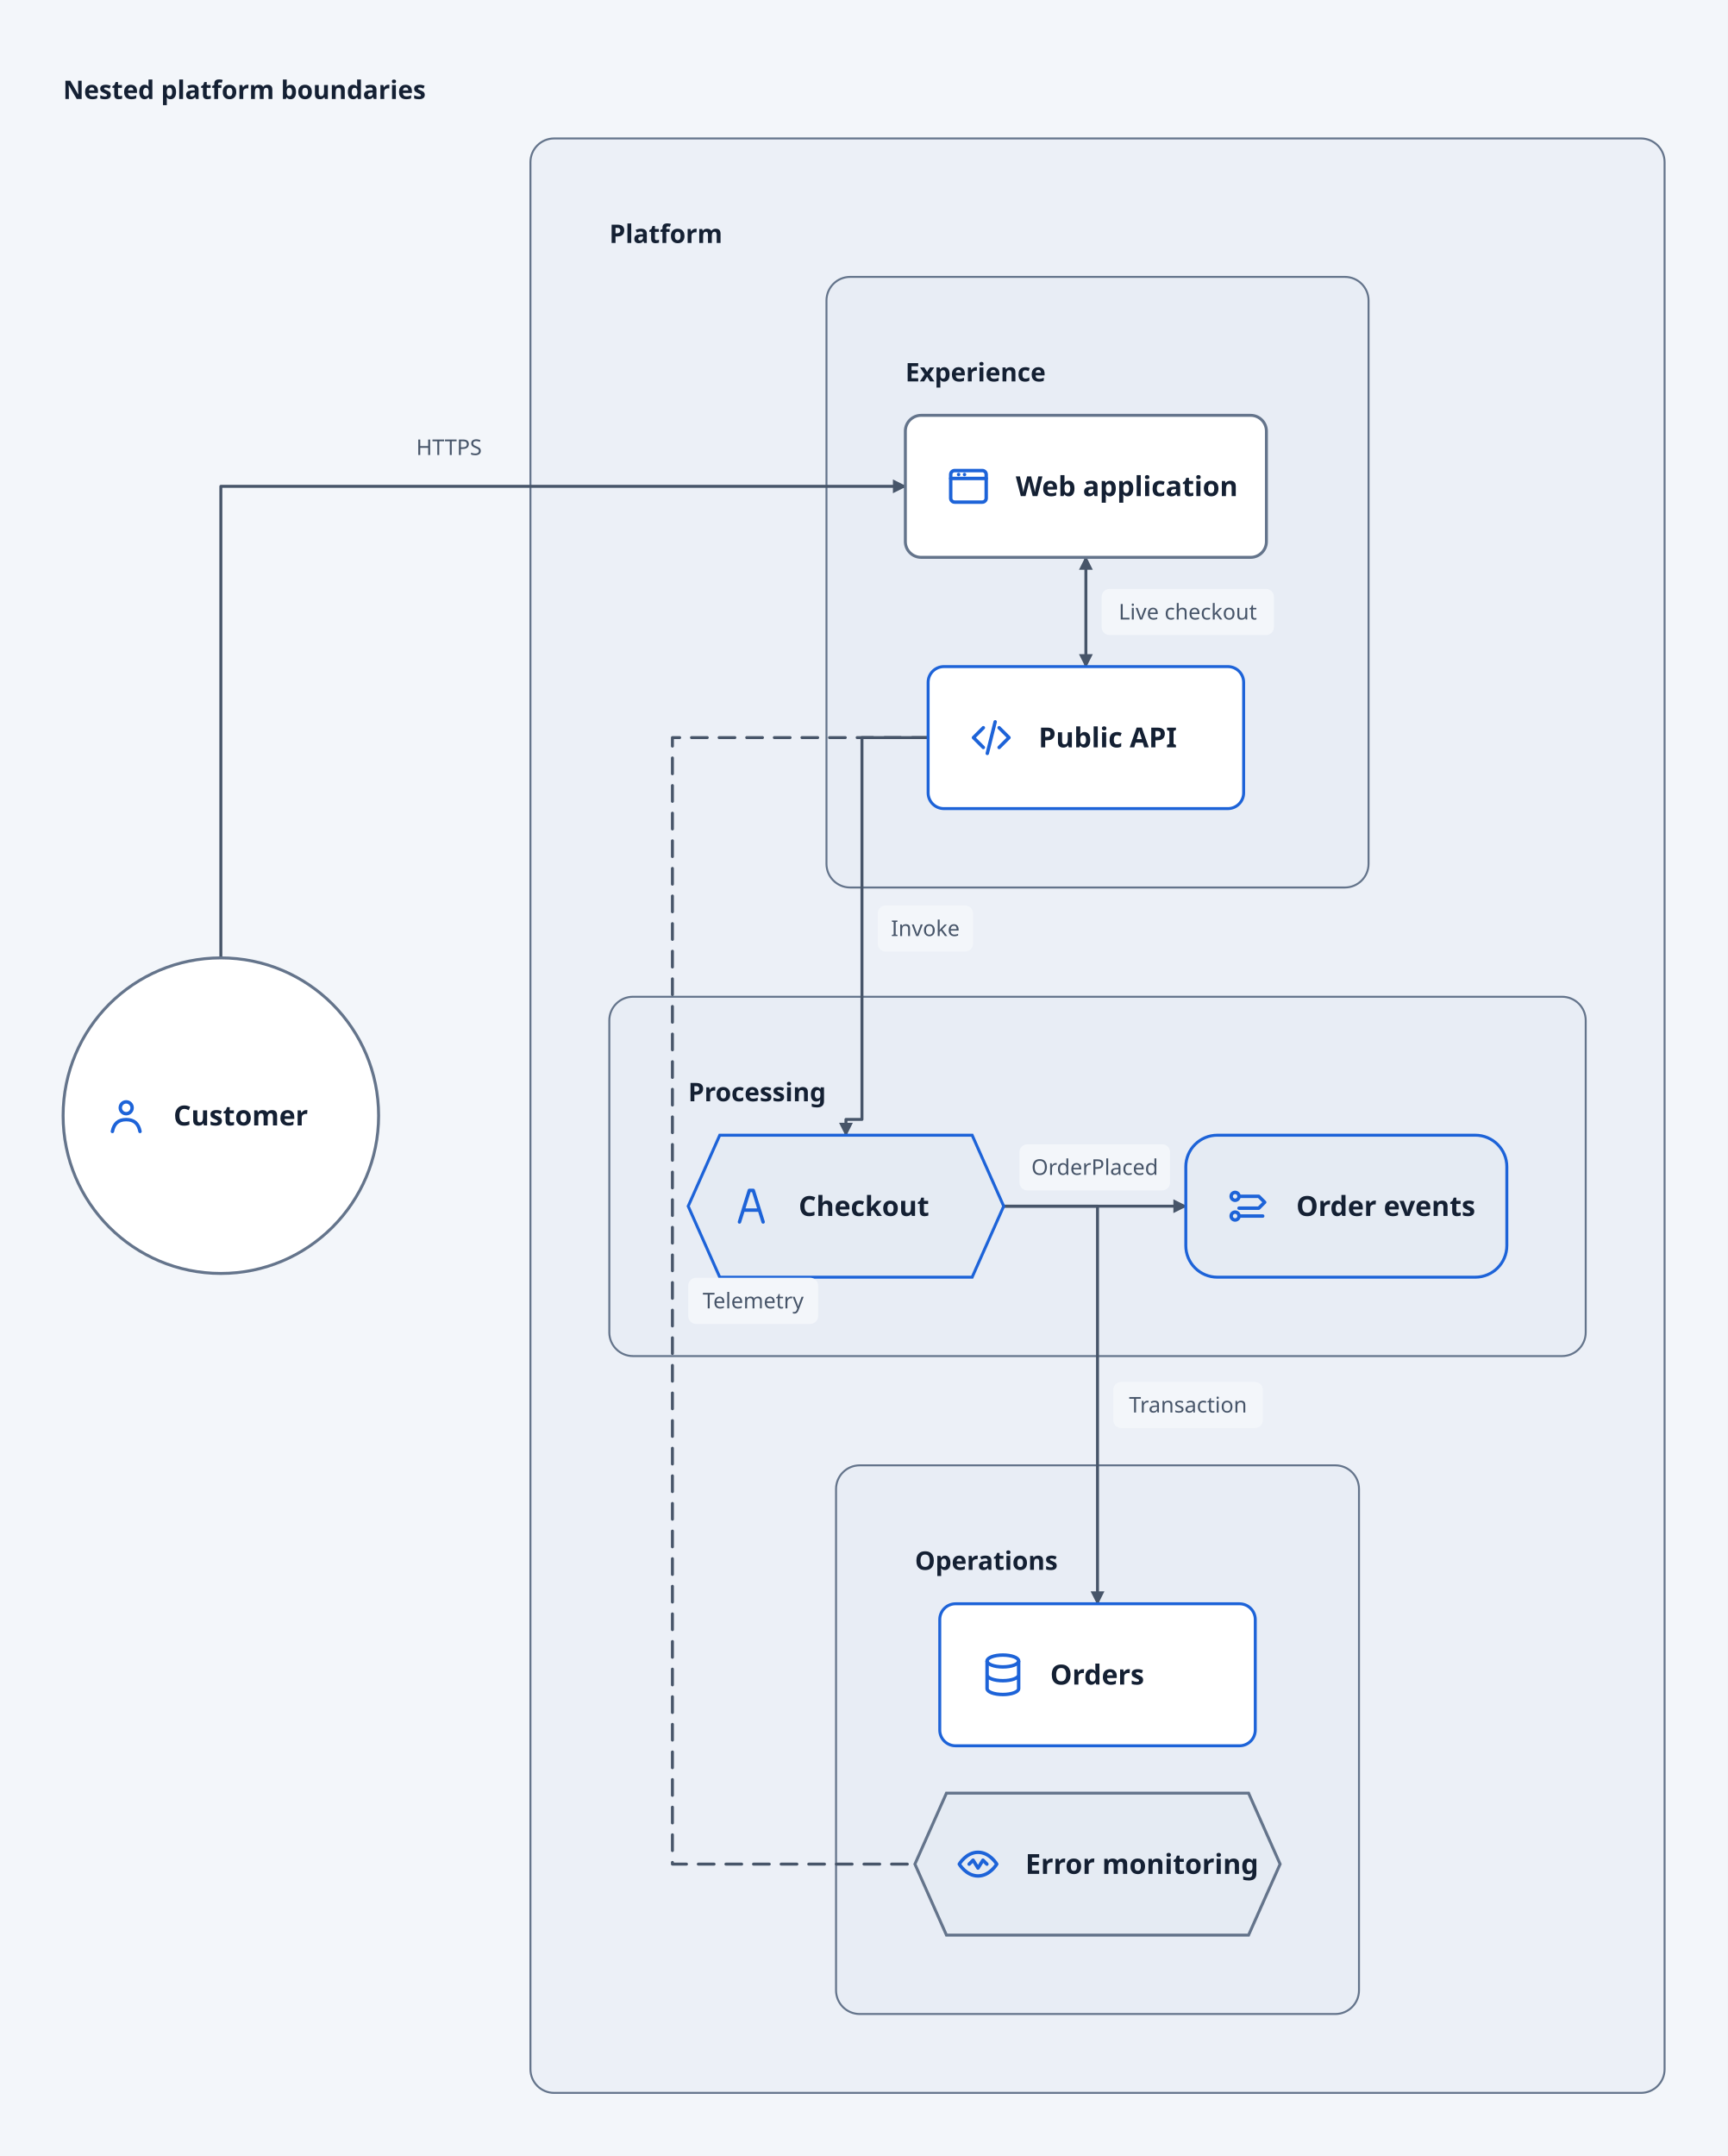
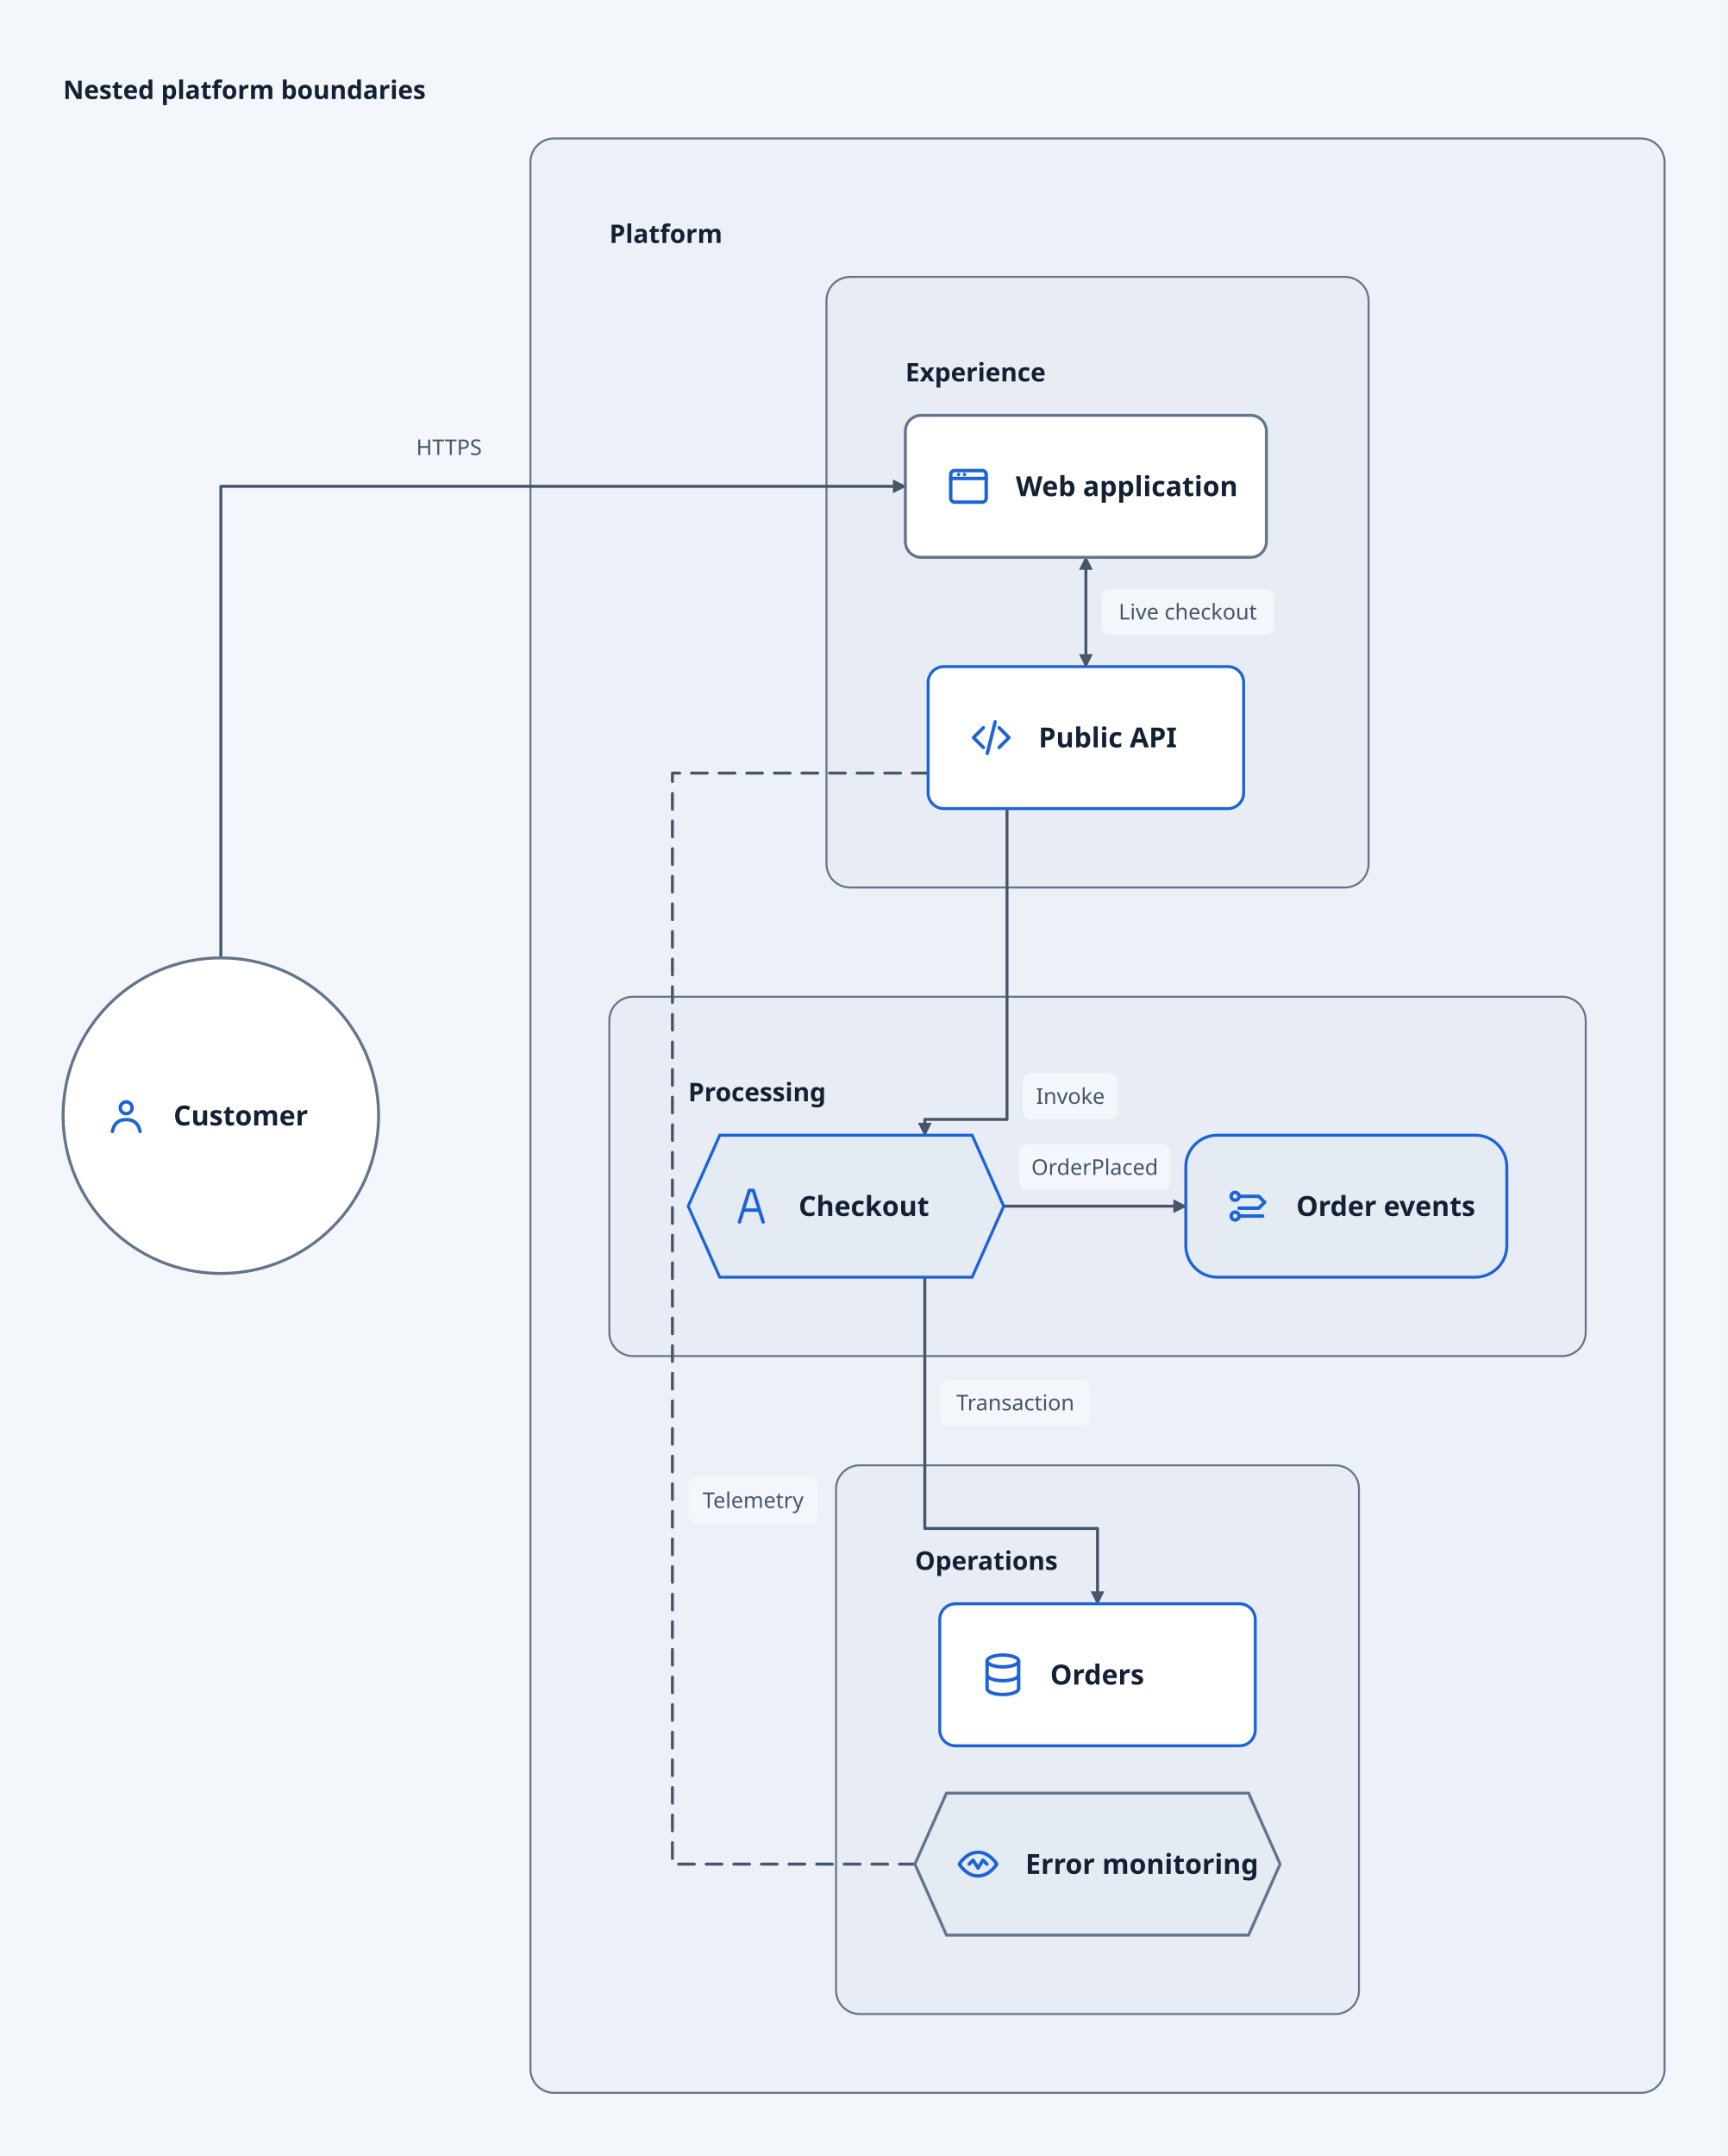
- <svg xmlns="http://www.w3.org/2000/svg" width="876.15" height="1093.2" viewBox="0 0 876.15 1093.2" role="img" aria-labelledby="stack-title stack-description" data-engine-version="0.8.0" data-theme-id="default" data-theme-version="0.6.0" data-theme-revision="sha256:4d4e9dcda36bf2a5187a233c0be74c9e9302f41d5021e1fa2a73712837ff55c1">
+ <svg xmlns="http://www.w3.org/2000/svg" width="876.15" height="1093.2" viewBox="0 0 876.15 1093.2" role="img" aria-labelledby="stack-title stack-description" data-engine-version="0.9.0" data-theme-id="default" data-theme-version="0.7.0" data-theme-revision="sha256:4a8b94b746c6b120998bfbe701edd722449a28c89c424b0a33f67561756ded5a">
  <rect x="0" y="0" width="876.15" height="1093.2" fill="#F3F6FA" />
  <defs>
    <marker id="stack-arrow" markerUnits="userSpaceOnUse" markerWidth="7" markerHeight="7" refX="9000" refY="5000" viewBox="0 0 10000 10000" orient="auto-start-reverse">
      <path d="M 0 0 L 10000 5000 L 0 10000 z" fill="#475569" />
    </marker>
  </defs>
  <text x="32" y="50.2" fill="#142033" font-family="system-ui" font-size="13" font-weight="600">Nested platform boundaries</text>
  <g data-stack-layer="groups">
    <g role="group" aria-label="Platform" data-stack-id="platform">
      <rect x="269" y="70.2" width="575.15" height="991" rx="12" fill="#E5EBF3" fill-opacity="0.55" stroke="#64748B" stroke-width="1" />
      <text x="309" y="123.2" fill="#142033" font-family="system-ui" font-size="13" font-weight="600">Platform</text>
    </g>
    <g role="group" aria-label="Experience" data-stack-id="experience">
      <rect x="419.125" y="140.4" width="274.9" height="309.6" rx="12" fill="#E5EBF3" fill-opacity="0.55" stroke="#64748B" stroke-width="1" />
      <text x="459.125" y="193.4" fill="#142033" font-family="system-ui" font-size="13" font-weight="600">Experience</text>
    </g>
    <g role="group" aria-label="Processing" data-stack-id="processing">
      <rect x="309" y="505.4" width="495.15" height="182.2" rx="12" fill="#E5EBF3" fill-opacity="0.55" stroke="#64748B" stroke-width="1" />
      <text x="349" y="558.4" fill="#142033" font-family="system-ui" font-size="13" font-weight="600">Processing</text>
    </g>
    <g role="group" aria-label="Operations" data-stack-id="operations">
      <rect x="423.975" y="743" width="265.2" height="278.2" rx="12" fill="#E5EBF3" fill-opacity="0.55" stroke="#64748B" stroke-width="1" />
      <text x="463.975" y="796" fill="#142033" font-family="system-ui" font-size="13" font-weight="600">Operations</text>
    </g>
  </g>
  <g data-stack-layer="edges">
    <g role="group" aria-label="Customer flows to Web application: HTTPS" data-edge-kind="request" data-edge-direction="forward">
      <polyline points="112,485.7 112,246.6 459.125,246.6" fill="none" stroke="#475569" stroke-width="1.5" stroke-linecap="round" stroke-linejoin="round" marker-end="url(#stack-arrow)" />
    </g>
    <g role="group" aria-label="Web application is connected bidirectionally with Public API: Live checkout" data-edge-kind="flow" data-edge-direction="bidirectional">
      <polyline points="550.675,282.6 550.675,338" fill="none" stroke="#475569" stroke-width="1.5" stroke-linecap="round" stroke-linejoin="round" marker-start="url(#stack-arrow)" marker-end="url(#stack-arrow)" />
    </g>
    <g role="group" aria-label="Public API flows to Checkout: Invoke" data-edge-kind="dependency" data-edge-direction="forward">
-       <polyline points="470.675,374 437.125,374 437.125,567.6 429,567.6 429,575.6" fill="none" stroke="#475569" stroke-width="1.5" stroke-linecap="round" stroke-linejoin="round" marker-end="url(#stack-arrow)" />
+       <polyline points="510.675,410 510.675,567.6 469,567.6 469,575.6" fill="none" stroke="#475569" stroke-width="1.5" stroke-linecap="round" stroke-linejoin="round" marker-end="url(#stack-arrow)" />
    </g>
    <g role="group" aria-label="Checkout flows to Order events: OrderPlaced" data-edge-kind="event" data-edge-direction="forward">
      <polyline points="509,611.6 601.35,611.6" fill="none" stroke="#475569" stroke-width="1.5" stroke-linecap="round" stroke-linejoin="round" marker-end="url(#stack-arrow)" />
    </g>
    <g role="group" aria-label="Checkout flows to Orders: Transaction" data-edge-kind="data" data-edge-direction="forward">
-       <polyline points="509,611.6 556.575,611.6 556.575,813.2" fill="none" stroke="#475569" stroke-width="1.5" stroke-linecap="round" stroke-linejoin="round" marker-end="url(#stack-arrow)" />
+       <polyline points="469,647.6 469,775 556.575,775 556.575,813.2" fill="none" stroke="#475569" stroke-width="1.5" stroke-linecap="round" stroke-linejoin="round" marker-end="url(#stack-arrow)" />
    </g>
    <g role="group" aria-label="Public API is associated with Error monitoring: Telemetry" data-edge-kind="data" data-edge-direction="association">
-       <polyline points="470.675,374 341,374 341,945.2 463.975,945.2" fill="none" stroke="#475569" stroke-width="1.5" stroke-linecap="round" stroke-linejoin="round" stroke-dasharray="8 6" />
+       <polyline points="470.675,392 341,392 341,945.2 463.975,945.2" fill="none" stroke="#475569" stroke-width="1.5" stroke-linecap="round" stroke-linejoin="round" stroke-dasharray="8 6" />
    </g>
  </g>
  <g data-stack-layer="nodes">
    <g role="group" aria-label="Customer" data-stack-id="customer" data-node-kind="actor">
      <circle cx="112" cy="565.7" r="80" fill="#FFFFFF" stroke="#64748B" stroke-width="1.5" />
      <svg x="52" y="553.7" width="24" height="24" viewBox="0 0 24 24" color="#1D63D8" aria-hidden="true" focusable="false" data-icon-id="kind-actor">
        <circle cx="12" cy="8" r="3" fill="none" stroke="currentColor" stroke-width="1.75" />
        <path d="M5 20c.8-4 3-6 7-6s6.2 2 7 6" fill="none" stroke="currentColor" stroke-width="1.75" stroke-linecap="round" />
      </svg>
      <text x="88" y="565.7" dominant-baseline="middle" fill="#142033" font-family="system-ui" font-size="14" font-weight="600">Customer</text>
    </g>
    <g role="group" aria-label="Web application" data-stack-id="web" data-node-kind="client">
      <rect x="459.125" y="210.6" width="183.1" height="72" rx="8" fill="#FFFFFF" stroke="#64748B" stroke-width="1.5" />
      <svg x="479.125" y="234.6" width="24" height="24" viewBox="0 0 24 24" color="#1D63D8" aria-hidden="true" focusable="false" data-icon-id="web">
        <rect x="3" y="4" width="18" height="16" rx="2" fill="none" stroke="currentColor" stroke-width="1.75" />
        <path d="M3 8h18M7 6h.01M10 6h.01" fill="none" stroke="currentColor" stroke-width="1.75" stroke-linecap="round" />
      </svg>
      <text x="515.125" y="246.6" dominant-baseline="middle" fill="#142033" font-family="system-ui" font-size="14" font-weight="600">Web application</text>
    </g>
    <g role="group" aria-label="Public API" data-stack-id="api" data-node-kind="service">
      <rect x="470.675" y="338" width="160" height="72" rx="8" fill="#FFFFFF" stroke="#1D63D8" stroke-width="1.5" />
      <svg x="490.675" y="362" width="24" height="24" viewBox="0 0 24 24" color="#1D63D8" aria-hidden="true" focusable="false" data-icon-id="api">
        <path d="m8 7-5 5 5 5M16 7l5 5-5 5M14 4l-4 16" fill="none" stroke="currentColor" stroke-width="1.75" stroke-linecap="round" stroke-linejoin="round" />
      </svg>
      <text x="526.675" y="374" dominant-baseline="middle" fill="#142033" font-family="system-ui" font-size="14" font-weight="600">Public API</text>
    </g>
    <g role="group" aria-label="Checkout" data-stack-id="checkout" data-node-kind="function">
      <polygon points="365,575.6 493,575.6 509,611.6 493,647.6 365,647.6 349,611.6" fill="#E5EBF3" stroke="#1D63D8" stroke-width="1.5" />
      <svg x="369" y="599.6" width="24" height="24" viewBox="0 0 24 24" color="#1D63D8" aria-hidden="true" focusable="false" data-icon-id="kind-function">
        <path d="M6 20 11 4h2l5 16M8 14h8" fill="none" stroke="currentColor" stroke-width="1.75" stroke-linecap="round" stroke-linejoin="round" />
      </svg>
      <text x="405" y="611.6" dominant-baseline="middle" fill="#142033" font-family="system-ui" font-size="14" font-weight="600">Checkout</text>
    </g>
    <g role="group" aria-label="Order events" data-stack-id="events" data-node-kind="queue">
      <rect x="601.35" y="575.6" width="162.8" height="72" rx="16" fill="#E5EBF3" stroke="#1D63D8" stroke-width="1.5" />
      <svg x="621.35" y="599.6" width="24" height="24" viewBox="0 0 24 24" color="#1D63D8" aria-hidden="true" focusable="false" data-icon-id="kind-queue">
        <circle cx="5" cy="7" r="2" fill="none" stroke="currentColor" stroke-width="1.75" />
        <circle cx="5" cy="17" r="2" fill="none" stroke="currentColor" stroke-width="1.75" />
        <path d="M7 7h10l3 3-3 3H7M7 17h12" fill="none" stroke="currentColor" stroke-width="1.75" stroke-linecap="round" stroke-linejoin="round" />
      </svg>
      <text x="657.35" y="611.6" dominant-baseline="middle" fill="#142033" font-family="system-ui" font-size="14" font-weight="600">Order events</text>
    </g>
    <g role="group" aria-label="Orders" data-stack-id="database" data-node-kind="database">
      <rect x="476.575" y="813.2" width="160" height="72" rx="8" fill="#FFFFFF" stroke="#1D63D8" stroke-width="1.5" />
      <svg x="496.575" y="837.2" width="24" height="24" viewBox="0 0 24 24" color="#1D63D8" aria-hidden="true" focusable="false" data-icon-id="kind-database">
        <ellipse cx="12" cy="5" rx="8" ry="3" fill="none" stroke="currentColor" stroke-width="1.75" />
        <path d="M4 5v7c0 1.7 3.6 3 8 3s8-1.3 8-3V5M4 12v7c0 1.7 3.6 3 8 3s8-1.3 8-3v-7" fill="none" stroke="currentColor" stroke-width="1.75" />
      </svg>
      <text x="532.575" y="849.2" dominant-baseline="middle" fill="#142033" font-family="system-ui" font-size="14" font-weight="600">Orders</text>
    </g>
    <g role="group" aria-label="Error monitoring" data-stack-id="monitoring" data-node-kind="external">
      <polygon points="479.975,909.2 633.175,909.2 649.175,945.2 633.175,981.2 479.975,981.2 463.975,945.2" fill="#E5EBF3" stroke="#64748B" stroke-width="1.5" />
      <svg x="483.975" y="933.2" width="24" height="24" viewBox="0 0 24 24" color="#1D63D8" aria-hidden="true" focusable="false" data-icon-id="observability">
        <path d="M2.5 12s3.5-6 9.5-6 9.5 6 9.5 6-3.5 6-9.5 6-9.5-6-9.5-6Z" fill="none" stroke="currentColor" stroke-width="1.75" stroke-linejoin="round" />
        <path d="m7.5 12 2-2 2.5 4 2.5-4 2 2" fill="none" stroke="currentColor" stroke-width="1.75" stroke-linecap="round" stroke-linejoin="round" />
      </svg>
      <text x="519.975" y="945.2" dominant-baseline="middle" fill="#142033" font-family="system-ui" font-size="14" font-weight="600">Error monitoring</text>
    </g>
  </g>
  <g data-stack-layer="edge-labels" aria-hidden="true">
    <g data-edge-label="HTTPS">
      <rect x="205.208" y="215.2" width="45" height="23.4" rx="4" fill="#F3F6FA" />
      <text x="227.708" y="226.9" text-anchor="middle" dominant-baseline="middle" fill="#475569" font-family="system-ui" font-size="11">HTTPS</text>
    </g>
    <g data-edge-label="Live checkout">
      <rect x="558.675" y="298.6" width="87.35" height="23.4" rx="4" fill="#F3F6FA" />
      <text x="602.35" y="310.3" text-anchor="middle" dominant-baseline="middle" fill="#475569" font-family="system-ui" font-size="11">Live checkout</text>
    </g>
    <g data-edge-label="Invoke">
-       <rect x="445.125" y="459.1" width="48.3" height="23.4" rx="4" fill="#F3F6FA" />
-       <text x="469.275" y="470.8" text-anchor="middle" dominant-baseline="middle" fill="#475569" font-family="system-ui" font-size="11">Invoke</text>
+       <rect x="518.675" y="544.2" width="48.3" height="23.4" rx="4" fill="#F3F6FA" />
+       <text x="542.825" y="555.9" text-anchor="middle" dominant-baseline="middle" fill="#475569" font-family="system-ui" font-size="11">Invoke</text>
    </g>
    <g data-edge-label="OrderPlaced">
      <rect x="517" y="580.2" width="76.35" height="23.4" rx="4" fill="#F3F6FA" />
      <text x="555.175" y="591.9" text-anchor="middle" dominant-baseline="middle" fill="#475569" font-family="system-ui" font-size="11">OrderPlaced</text>
    </g>
    <g data-edge-label="Transaction">
-       <rect x="564.575" y="700.7" width="75.8" height="23.4" rx="4" fill="#F3F6FA" />
-       <text x="602.475" y="712.4" text-anchor="middle" dominant-baseline="middle" fill="#475569" font-family="system-ui" font-size="11">Transaction</text>
+       <rect x="477" y="699.6" width="75.8" height="23.4" rx="4" fill="#F3F6FA" />
+       <text x="514.9" y="711.3" text-anchor="middle" dominant-baseline="middle" fill="#475569" font-family="system-ui" font-size="11">Transaction</text>
    </g>
    <g data-edge-label="Telemetry">
-       <rect x="349" y="647.9" width="65.9" height="23.4" rx="4" fill="#F3F6FA" />
-       <text x="381.95" y="659.6" text-anchor="middle" dominant-baseline="middle" fill="#475569" font-family="system-ui" font-size="11">Telemetry</text>
+       <rect x="349" y="749.1" width="65.9" height="23.4" rx="4" fill="#F3F6FA" />
+       <text x="381.95" y="760.8" text-anchor="middle" dominant-baseline="middle" fill="#475569" font-family="system-ui" font-size="11">Telemetry</text>
    </g>
  </g>
</svg>
